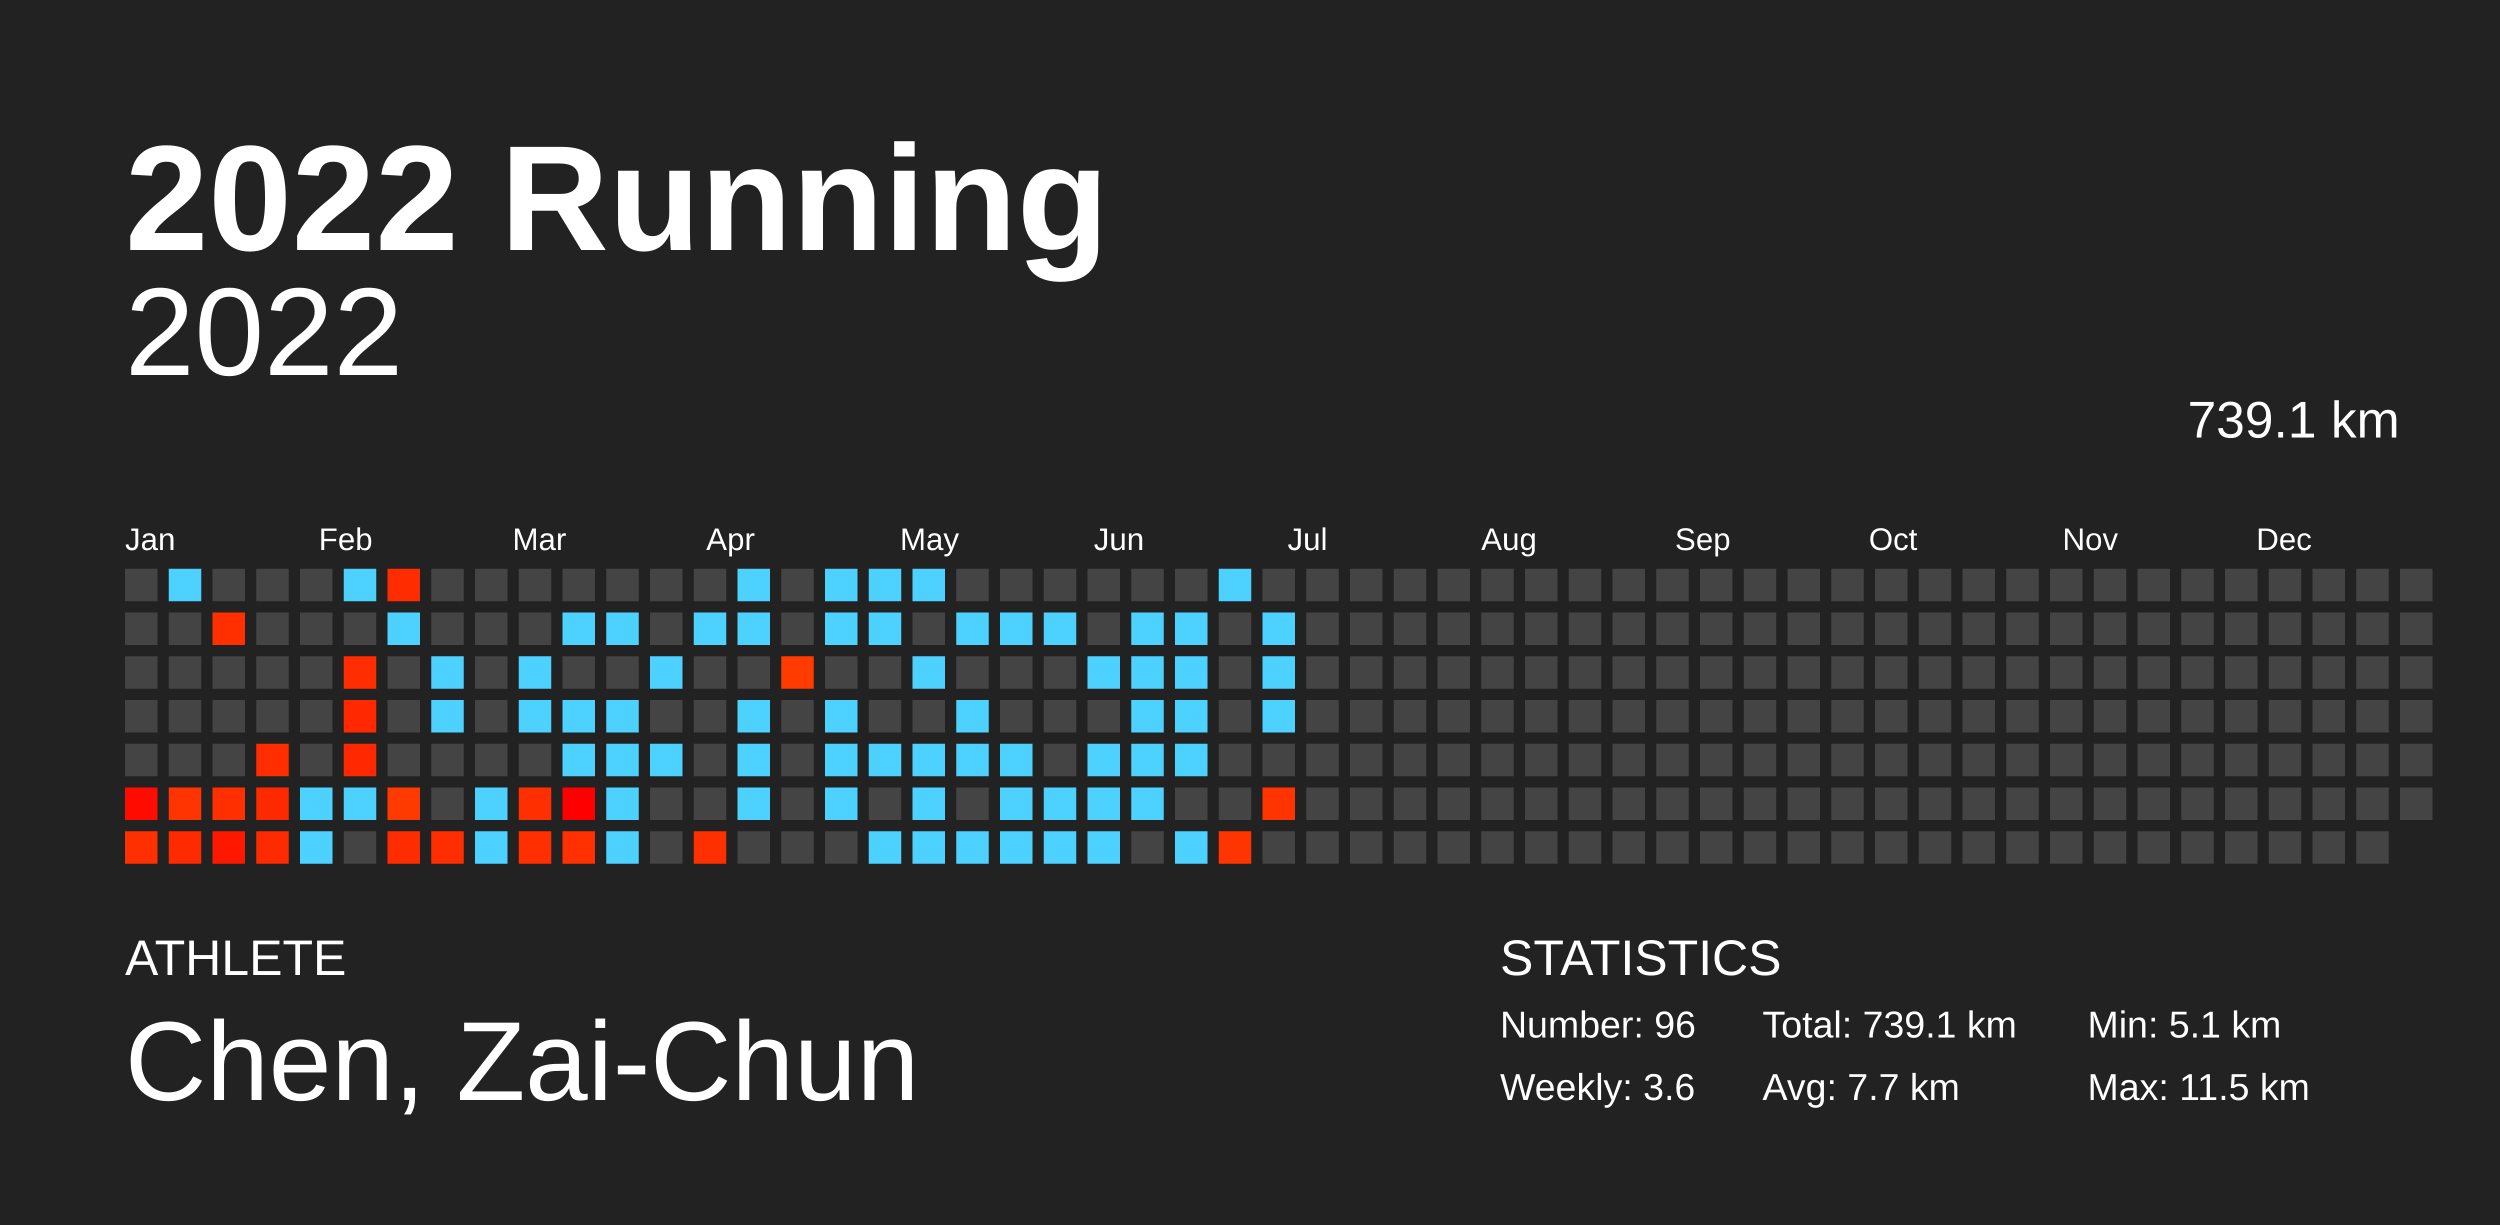
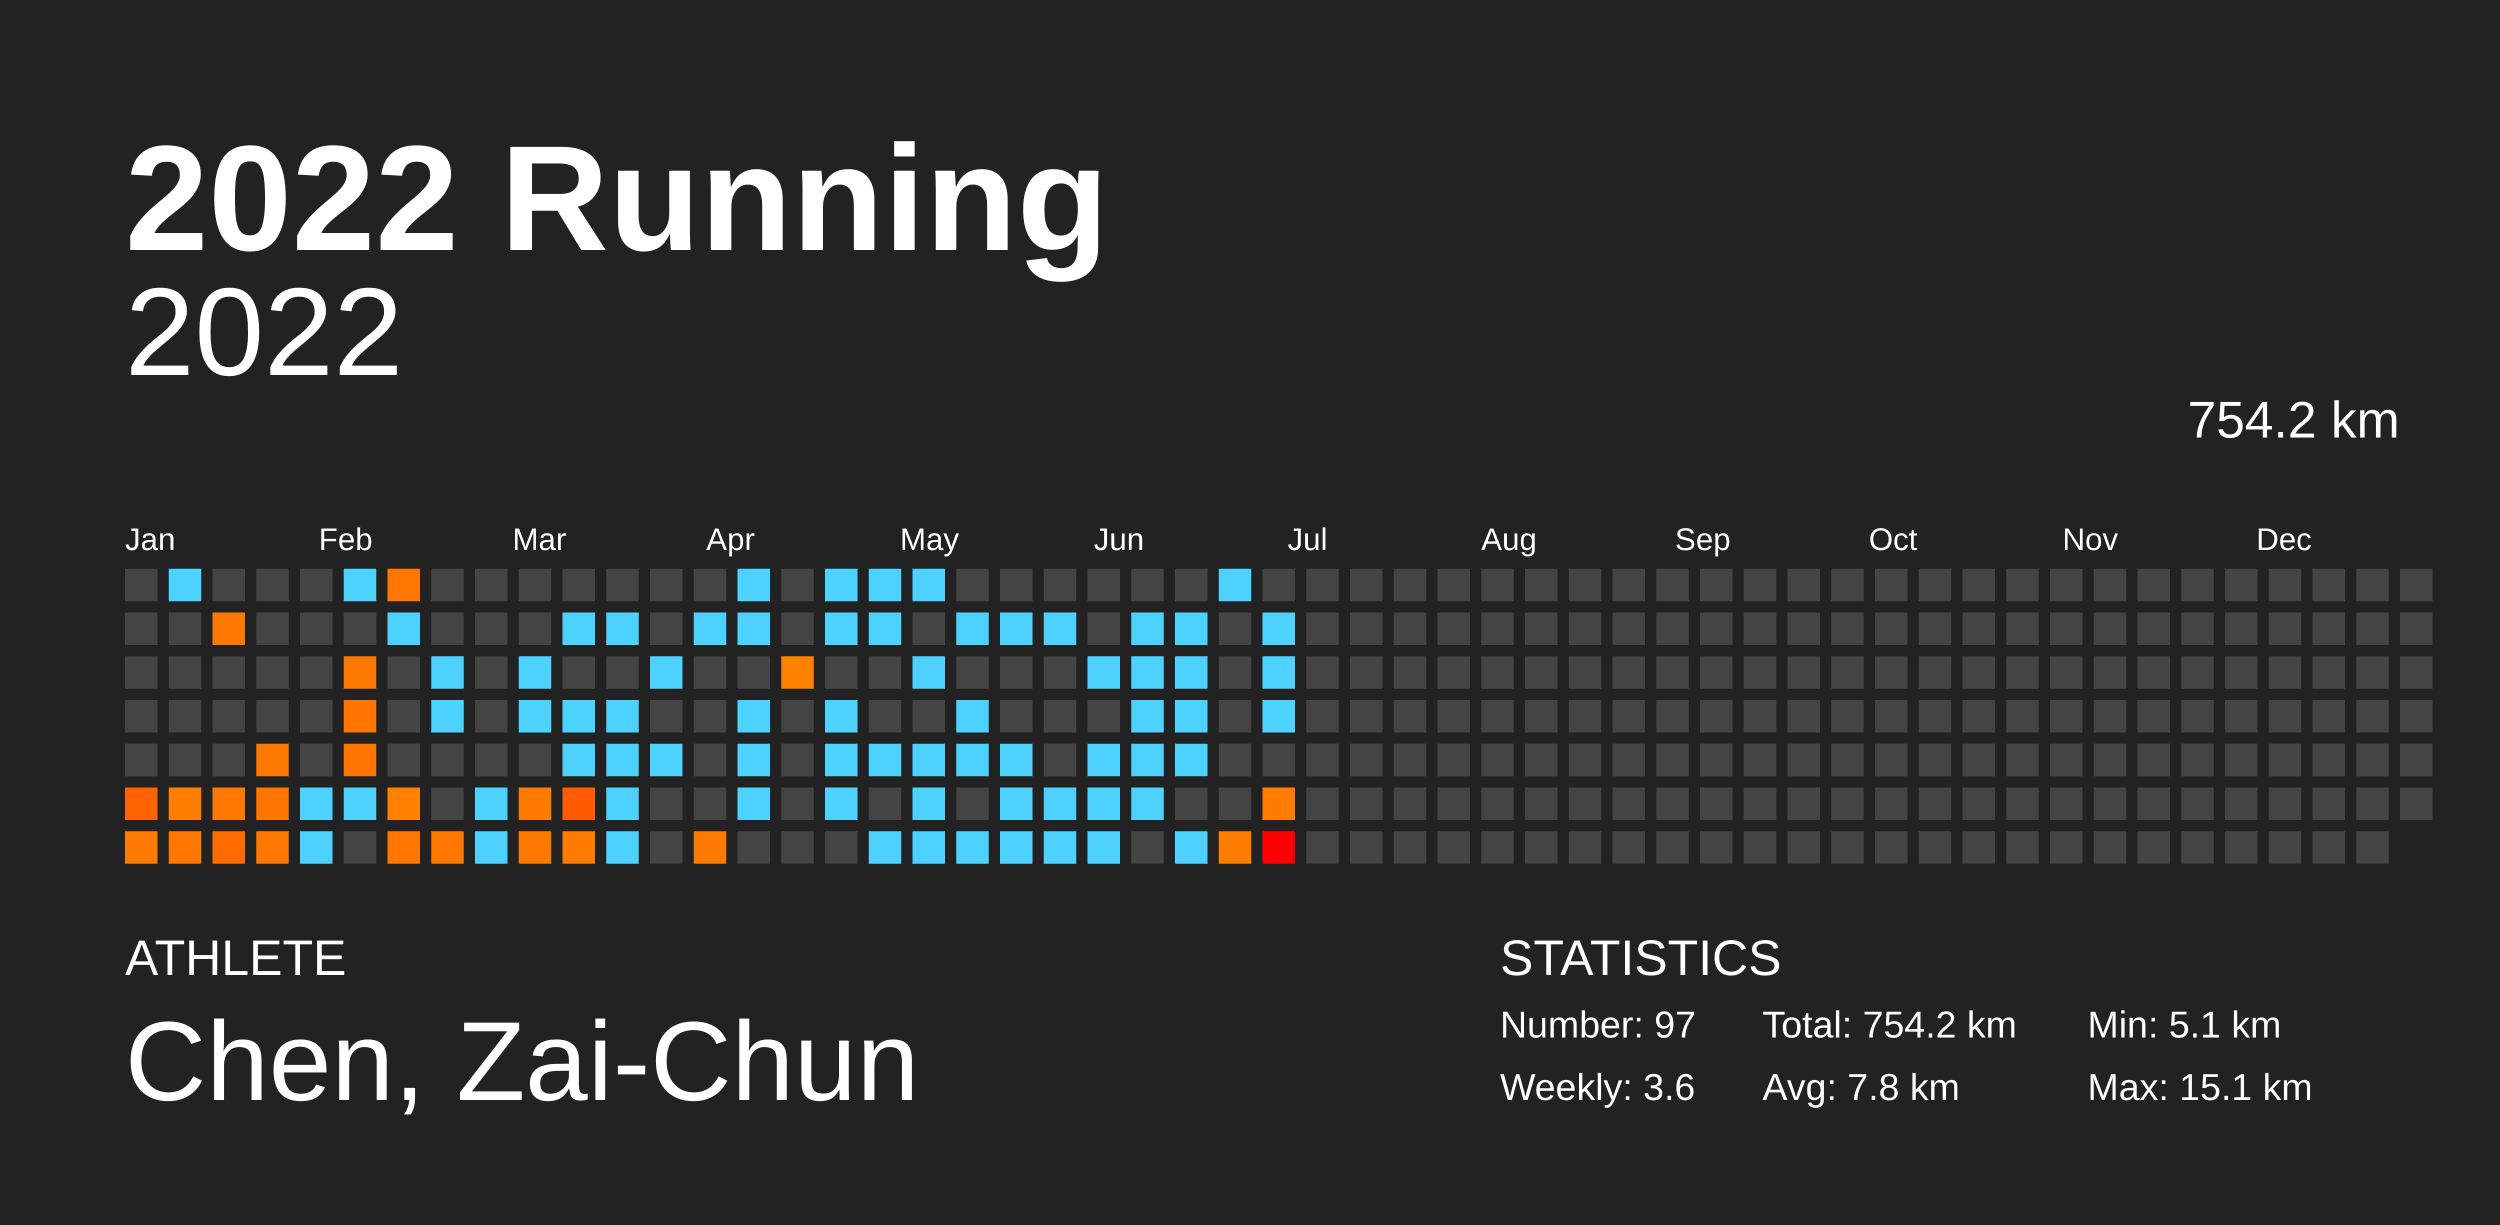
<svg xmlns="http://www.w3.org/2000/svg" baseProfile="full" height="98mm" version="1.1" viewBox="0,0,200,98" width="200mm">
  <defs />
  <rect fill="#222222" height="98" width="200" x="0" y="0" />
  <text fill="#FFFFFF" style="font-size:12px; font-family:Arial; font-weight:bold;" x="10" y="20">2022 Running</text>
  <text fill="#FFFFFF" style="font-size:4px; font-family:Arial" x="10" y="78">ATHLETE</text>
  <text fill="#FFFFFF" style="font-size:9px; font-family:Arial" x="10" y="88">Chen, Zai-Chun</text>
  <text fill="#FFFFFF" style="font-size:4px; font-family:Arial" x="120" y="78">STATISTICS</text>
-   <text fill="#FFFFFF" style="font-size:3px; font-family:Arial" x="120" y="83">Number: 96</text>
+   <text fill="#FFFFFF" style="font-size:3px; font-family:Arial" x="120" y="83">Number: 97</text>
  <text fill="#FFFFFF" style="font-size:3px; font-family:Arial" x="120" y="88">Weekly: 3.6</text>
-   <text fill="#FFFFFF" style="font-size:3px; font-family:Arial" x="141" y="83">Total: 739.1 km</text>
-   <text fill="#FFFFFF" style="font-size:3px; font-family:Arial" x="141" y="88">Avg: 7.7 km</text>
+   <text fill="#FFFFFF" style="font-size:3px; font-family:Arial" x="141" y="83">Total: 754.2 km</text>
+   <text fill="#FFFFFF" style="font-size:3px; font-family:Arial" x="141" y="88">Avg: 7.8 km</text>
  <text fill="#FFFFFF" style="font-size:3px; font-family:Arial" x="167" y="83">Min: 5.1 km</text>
-   <text fill="#FFFFFF" style="font-size:3px; font-family:Arial" x="167" y="88">Max: 11.5 km</text>
+   <text fill="#FFFFFF" style="font-size:3px; font-family:Arial" x="167" y="88">Max: 15.1 km</text>
  <text alignment-baseline="hanging" fill="#FFFFFF" style="font-size:10.0px; font-family:Arial;" x="10" y="30">2022</text>
-   <text alignment-baseline="hanging" fill="#FFFFFF" style="font-size:4.125px; font-family:Arial;" x="175" y="35">739.1 km</text>
+   <text alignment-baseline="hanging" fill="#FFFFFF" style="font-size:4.125px; font-family:Arial;" x="175" y="35">754.2 km</text>
  <text fill="#FFFFFF" style="font-size:2.5px; font-family:Arial" x="10.0" y="44">Jan</text>
  <text fill="#FFFFFF" style="font-size:2.5px; font-family:Arial" x="25.5" y="44">Feb</text>
  <text fill="#FFFFFF" style="font-size:2.5px; font-family:Arial" x="41.0" y="44">Mar</text>
  <text fill="#FFFFFF" style="font-size:2.5px; font-family:Arial" x="56.5" y="44">Apr</text>
  <text fill="#FFFFFF" style="font-size:2.5px; font-family:Arial" x="72.0" y="44">May</text>
  <text fill="#FFFFFF" style="font-size:2.5px; font-family:Arial" x="87.5" y="44">Jun</text>
  <text fill="#FFFFFF" style="font-size:2.5px; font-family:Arial" x="103.0" y="44">Jul</text>
  <text fill="#FFFFFF" style="font-size:2.5px; font-family:Arial" x="118.5" y="44">Aug</text>
  <text fill="#FFFFFF" style="font-size:2.5px; font-family:Arial" x="134.0" y="44">Sep</text>
  <text fill="#FFFFFF" style="font-size:2.5px; font-family:Arial" x="149.5" y="44">Oct</text>
  <text fill="#FFFFFF" style="font-size:2.5px; font-family:Arial" x="165.0" y="44">Nov</text>
  <text fill="#FFFFFF" style="font-size:2.5px; font-family:Arial" x="180.5" y="44">Dec</text>
  <rect fill="#444444" height="2.6" width="2.6" x="10.0" y="45.5" />
  <rect fill="#444444" height="2.6" width="2.6" x="10.0" y="49.0" />
  <rect fill="#444444" height="2.6" width="2.6" x="10.0" y="52.5" />
  <rect fill="#444444" height="2.6" width="2.6" x="10.0" y="56.0" />
  <rect fill="#444444" height="2.6" width="2.6" x="10.0" y="59.5" />
-   <rect fill="#ff0b00" height="2.6" width="2.6" x="10.0" y="63.0" />
-   <rect fill="#ff3000" height="2.6" width="2.6" x="10.0" y="66.5" />
+   <rect fill="#ff6200" height="2.6" width="2.6" x="10.0" y="63.0" />
+   <rect fill="#ff7a00" height="2.6" width="2.6" x="10.0" y="66.5" />
  <rect fill="#4dd2ff" height="2.6" width="2.6" x="13.5" y="45.5" />
  <rect fill="#444444" height="2.6" width="2.6" x="13.5" y="49.0" />
  <rect fill="#444444" height="2.6" width="2.6" x="13.5" y="52.5" />
  <rect fill="#444444" height="2.6" width="2.6" x="13.5" y="56.0" />
  <rect fill="#444444" height="2.6" width="2.6" x="13.5" y="59.5" />
-   <rect fill="#ff3400" height="2.6" width="2.6" x="13.5" y="63.0" />
-   <rect fill="#ff2a00" height="2.6" width="2.6" x="13.5" y="66.5" />
+   <rect fill="#ff7d00" height="2.6" width="2.6" x="13.5" y="63.0" />
+   <rect fill="#ff7600" height="2.6" width="2.6" x="13.5" y="66.5" />
  <rect fill="#444444" height="2.6" width="2.6" x="17.0" y="45.5" />
-   <rect fill="#ff2f00" height="2.6" width="2.6" x="17.0" y="49.0" />
+   <rect fill="#ff7900" height="2.6" width="2.6" x="17.0" y="49.0" />
  <rect fill="#444444" height="2.6" width="2.6" x="17.0" y="52.5" />
  <rect fill="#444444" height="2.6" width="2.6" x="17.0" y="56.0" />
  <rect fill="#444444" height="2.6" width="2.6" x="17.0" y="59.5" />
-   <rect fill="#ff2f00" height="2.6" width="2.6" x="17.0" y="63.0" />
-   <rect fill="#ff1800" height="2.6" width="2.6" x="17.0" y="66.5" />
+   <rect fill="#ff7900" height="2.6" width="2.6" x="17.0" y="63.0" />
+   <rect fill="#ff6b00" height="2.6" width="2.6" x="17.0" y="66.5" />
  <rect fill="#444444" height="2.6" width="2.6" x="20.5" y="45.5" />
  <rect fill="#444444" height="2.6" width="2.6" x="20.5" y="49.0" />
  <rect fill="#444444" height="2.6" width="2.6" x="20.5" y="52.5" />
  <rect fill="#444444" height="2.6" width="2.6" x="20.5" y="56.0" />
-   <rect fill="#ff2d00" height="2.6" width="2.6" x="20.5" y="59.5" />
-   <rect fill="#ff2900" height="2.6" width="2.6" x="20.5" y="63.0" />
-   <rect fill="#ff2b00" height="2.6" width="2.6" x="20.5" y="66.5" />
+   <rect fill="#ff7800" height="2.6" width="2.6" x="20.5" y="59.5" />
+   <rect fill="#ff7500" height="2.6" width="2.6" x="20.5" y="63.0" />
+   <rect fill="#ff7700" height="2.6" width="2.6" x="20.5" y="66.5" />
  <rect fill="#444444" height="2.6" width="2.6" x="24.0" y="45.5" />
  <rect fill="#444444" height="2.6" width="2.6" x="24.0" y="49.0" />
  <rect fill="#444444" height="2.6" width="2.6" x="24.0" y="52.5" />
  <rect fill="#444444" height="2.6" width="2.6" x="24.0" y="56.0" />
  <rect fill="#444444" height="2.6" width="2.6" x="24.0" y="59.5" />
  <rect fill="#4dd2ff" height="2.6" width="2.6" x="24.0" y="63.0" />
  <rect fill="#4dd2ff" height="2.6" width="2.6" x="24.0" y="66.5" />
  <rect fill="#4dd2ff" height="2.6" width="2.6" x="27.5" y="45.5" />
  <rect fill="#444444" height="2.6" width="2.6" x="27.5" y="49.0" />
-   <rect fill="#ff2d00" height="2.6" width="2.6" x="27.5" y="52.5" />
-   <rect fill="#ff2800" height="2.6" width="2.6" x="27.5" y="56.0" />
-   <rect fill="#ff2800" height="2.6" width="2.6" x="27.5" y="59.5" />
+   <rect fill="#ff7800" height="2.6" width="2.6" x="27.5" y="52.5" />
+   <rect fill="#ff7500" height="2.6" width="2.6" x="27.5" y="56.0" />
+   <rect fill="#ff7500" height="2.6" width="2.6" x="27.5" y="59.5" />
  <rect fill="#4dd2ff" height="2.6" width="2.6" x="27.5" y="63.0" />
  <rect fill="#444444" height="2.6" width="2.6" x="27.5" y="66.5" />
-   <rect fill="#ff2c00" height="2.6" width="2.6" x="31.0" y="45.5" />
+   <rect fill="#ff7700" height="2.6" width="2.6" x="31.0" y="45.5" />
  <rect fill="#4dd2ff" height="2.6" width="2.6" x="31.0" y="49.0" />
  <rect fill="#444444" height="2.6" width="2.6" x="31.0" y="52.5" />
  <rect fill="#444444" height="2.6" width="2.6" x="31.0" y="56.0" />
  <rect fill="#444444" height="2.6" width="2.6" x="31.0" y="59.5" />
-   <rect fill="#ff3a00" height="2.6" width="2.6" x="31.0" y="63.0" />
-   <rect fill="#ff2c00" height="2.6" width="2.6" x="31.0" y="66.5" />
+   <rect fill="#ff8100" height="2.6" width="2.6" x="31.0" y="63.0" />
+   <rect fill="#ff7700" height="2.6" width="2.6" x="31.0" y="66.5" />
  <rect fill="#444444" height="2.6" width="2.6" x="34.5" y="45.5" />
  <rect fill="#444444" height="2.6" width="2.6" x="34.5" y="49.0" />
  <rect fill="#4dd2ff" height="2.6" width="2.6" x="34.5" y="52.5" />
  <rect fill="#4dd2ff" height="2.6" width="2.6" x="34.5" y="56.0" />
  <rect fill="#444444" height="2.6" width="2.6" x="34.5" y="59.5" />
  <rect fill="#444444" height="2.6" width="2.6" x="34.5" y="63.0" />
-   <rect fill="#ff2e00" height="2.6" width="2.6" x="34.5" y="66.5" />
+   <rect fill="#ff7900" height="2.6" width="2.6" x="34.5" y="66.5" />
  <rect fill="#444444" height="2.6" width="2.6" x="38.0" y="45.5" />
  <rect fill="#444444" height="2.6" width="2.6" x="38.0" y="49.0" />
  <rect fill="#444444" height="2.6" width="2.6" x="38.0" y="52.5" />
  <rect fill="#444444" height="2.6" width="2.6" x="38.0" y="56.0" />
  <rect fill="#444444" height="2.6" width="2.6" x="38.0" y="59.5" />
  <rect fill="#4dd2ff" height="2.6" width="2.6" x="38.0" y="63.0" />
  <rect fill="#4dd2ff" height="2.6" width="2.6" x="38.0" y="66.5" />
  <rect fill="#444444" height="2.6" width="2.6" x="41.5" y="45.5" />
  <rect fill="#444444" height="2.6" width="2.6" x="41.5" y="49.0" />
  <rect fill="#4dd2ff" height="2.6" width="2.6" x="41.5" y="52.5" />
  <rect fill="#4dd2ff" height="2.6" width="2.6" x="41.5" y="56.0" />
  <rect fill="#444444" height="2.6" width="2.6" x="41.5" y="59.5" />
-   <rect fill="#ff2f00" height="2.6" width="2.6" x="41.5" y="63.0" />
-   <rect fill="#ff2f00" height="2.6" width="2.6" x="41.5" y="66.5" />
+   <rect fill="#ff7a00" height="2.6" width="2.6" x="41.5" y="63.0" />
+   <rect fill="#ff7900" height="2.6" width="2.6" x="41.5" y="66.5" />
  <rect fill="#444444" height="2.6" width="2.6" x="45.0" y="45.5" />
  <rect fill="#4dd2ff" height="2.6" width="2.6" x="45.0" y="49.0" />
  <rect fill="#444444" height="2.6" width="2.6" x="45.0" y="52.5" />
  <rect fill="#4dd2ff" height="2.6" width="2.6" x="45.0" y="56.0" />
  <rect fill="#4dd2ff" height="2.6" width="2.6" x="45.0" y="59.5" />
-   <rect fill="#ff0000" height="2.6" width="2.6" x="45.0" y="63.0" />
-   <rect fill="#ff3100" height="2.6" width="2.6" x="45.0" y="66.5" />
+   <rect fill="#ff5b00" height="2.6" width="2.6" x="45.0" y="63.0" />
+   <rect fill="#ff7b00" height="2.6" width="2.6" x="45.0" y="66.5" />
  <rect fill="#444444" height="2.6" width="2.6" x="48.5" y="45.5" />
  <rect fill="#4dd2ff" height="2.6" width="2.6" x="48.5" y="49.0" />
  <rect fill="#444444" height="2.6" width="2.6" x="48.5" y="52.5" />
  <rect fill="#4dd2ff" height="2.6" width="2.6" x="48.5" y="56.0" />
  <rect fill="#4dd2ff" height="2.6" width="2.6" x="48.5" y="59.5" />
  <rect fill="#4dd2ff" height="2.6" width="2.6" x="48.5" y="63.0" />
  <rect fill="#4dd2ff" height="2.6" width="2.6" x="48.5" y="66.5" />
  <rect fill="#444444" height="2.6" width="2.6" x="52.0" y="45.5" />
  <rect fill="#444444" height="2.6" width="2.6" x="52.0" y="49.0" />
  <rect fill="#4dd2ff" height="2.6" width="2.6" x="52.0" y="52.5" />
  <rect fill="#444444" height="2.6" width="2.6" x="52.0" y="56.0" />
  <rect fill="#4dd2ff" height="2.6" width="2.6" x="52.0" y="59.5" />
  <rect fill="#444444" height="2.6" width="2.6" x="52.0" y="63.0" />
  <rect fill="#444444" height="2.6" width="2.6" x="52.0" y="66.5" />
  <rect fill="#444444" height="2.6" width="2.6" x="55.5" y="45.5" />
  <rect fill="#4dd2ff" height="2.6" width="2.6" x="55.5" y="49.0" />
  <rect fill="#444444" height="2.6" width="2.6" x="55.5" y="52.5" />
  <rect fill="#444444" height="2.6" width="2.6" x="55.5" y="56.0" />
  <rect fill="#444444" height="2.6" width="2.6" x="55.5" y="59.5" />
  <rect fill="#444444" height="2.6" width="2.6" x="55.5" y="63.0" />
-   <rect fill="#ff3000" height="2.6" width="2.6" x="55.5" y="66.5" />
+   <rect fill="#ff7a00" height="2.6" width="2.6" x="55.5" y="66.5" />
  <rect fill="#4dd2ff" height="2.6" width="2.6" x="59.0" y="45.5" />
  <rect fill="#4dd2ff" height="2.6" width="2.6" x="59.0" y="49.0" />
  <rect fill="#444444" height="2.6" width="2.6" x="59.0" y="52.5" />
  <rect fill="#4dd2ff" height="2.6" width="2.6" x="59.0" y="56.0" />
  <rect fill="#4dd2ff" height="2.6" width="2.6" x="59.0" y="59.5" />
  <rect fill="#4dd2ff" height="2.6" width="2.6" x="59.0" y="63.0" />
  <rect fill="#444444" height="2.6" width="2.6" x="59.0" y="66.5" />
  <rect fill="#444444" height="2.6" width="2.6" x="62.5" y="45.5" />
  <rect fill="#444444" height="2.6" width="2.6" x="62.5" y="49.0" />
-   <rect fill="#ff3b00" height="2.6" width="2.6" x="62.5" y="52.5" />
+   <rect fill="#ff8100" height="2.6" width="2.6" x="62.5" y="52.5" />
  <rect fill="#444444" height="2.6" width="2.6" x="62.5" y="56.0" />
  <rect fill="#444444" height="2.6" width="2.6" x="62.5" y="59.5" />
  <rect fill="#444444" height="2.6" width="2.6" x="62.5" y="63.0" />
  <rect fill="#444444" height="2.6" width="2.6" x="62.5" y="66.5" />
  <rect fill="#4dd2ff" height="2.6" width="2.6" x="66.0" y="45.5" />
  <rect fill="#4dd2ff" height="2.6" width="2.6" x="66.0" y="49.0" />
  <rect fill="#444444" height="2.6" width="2.6" x="66.0" y="52.5" />
  <rect fill="#4dd2ff" height="2.6" width="2.6" x="66.0" y="56.0" />
  <rect fill="#4dd2ff" height="2.6" width="2.6" x="66.0" y="59.5" />
  <rect fill="#4dd2ff" height="2.6" width="2.6" x="66.0" y="63.0" />
  <rect fill="#444444" height="2.6" width="2.6" x="66.0" y="66.5" />
  <rect fill="#4dd2ff" height="2.6" width="2.6" x="69.5" y="45.5" />
  <rect fill="#4dd2ff" height="2.6" width="2.6" x="69.5" y="49.0" />
  <rect fill="#444444" height="2.6" width="2.6" x="69.5" y="52.5" />
  <rect fill="#444444" height="2.6" width="2.6" x="69.5" y="56.0" />
  <rect fill="#4dd2ff" height="2.6" width="2.6" x="69.5" y="59.5" />
  <rect fill="#444444" height="2.6" width="2.6" x="69.5" y="63.0" />
  <rect fill="#4dd2ff" height="2.6" width="2.6" x="69.5" y="66.5" />
  <rect fill="#4dd2ff" height="2.6" width="2.6" x="73.0" y="45.5" />
  <rect fill="#444444" height="2.6" width="2.6" x="73.0" y="49.0" />
  <rect fill="#4dd2ff" height="2.6" width="2.6" x="73.0" y="52.5" />
  <rect fill="#444444" height="2.6" width="2.6" x="73.0" y="56.0" />
  <rect fill="#4dd2ff" height="2.6" width="2.6" x="73.0" y="59.5" />
  <rect fill="#4dd2ff" height="2.6" width="2.6" x="73.0" y="63.0" />
  <rect fill="#4dd2ff" height="2.6" width="2.6" x="73.0" y="66.5" />
  <rect fill="#444444" height="2.6" width="2.6" x="76.5" y="45.5" />
  <rect fill="#4dd2ff" height="2.6" width="2.6" x="76.5" y="49.0" />
  <rect fill="#444444" height="2.6" width="2.6" x="76.5" y="52.5" />
  <rect fill="#4dd2ff" height="2.6" width="2.6" x="76.5" y="56.0" />
  <rect fill="#4dd2ff" height="2.6" width="2.6" x="76.5" y="59.5" />
  <rect fill="#444444" height="2.6" width="2.6" x="76.5" y="63.0" />
  <rect fill="#4dd2ff" height="2.6" width="2.6" x="76.5" y="66.5" />
  <rect fill="#444444" height="2.6" width="2.6" x="80.0" y="45.5" />
  <rect fill="#4dd2ff" height="2.6" width="2.6" x="80.0" y="49.0" />
  <rect fill="#444444" height="2.6" width="2.6" x="80.0" y="52.5" />
  <rect fill="#444444" height="2.6" width="2.6" x="80.0" y="56.0" />
  <rect fill="#4dd2ff" height="2.6" width="2.6" x="80.0" y="59.5" />
  <rect fill="#4dd2ff" height="2.6" width="2.6" x="80.0" y="63.0" />
  <rect fill="#4dd2ff" height="2.6" width="2.6" x="80.0" y="66.5" />
  <rect fill="#444444" height="2.6" width="2.6" x="83.5" y="45.5" />
  <rect fill="#4dd2ff" height="2.6" width="2.6" x="83.5" y="49.0" />
  <rect fill="#444444" height="2.6" width="2.6" x="83.5" y="52.5" />
  <rect fill="#444444" height="2.6" width="2.6" x="83.5" y="56.0" />
  <rect fill="#444444" height="2.6" width="2.6" x="83.5" y="59.5" />
  <rect fill="#4dd2ff" height="2.6" width="2.6" x="83.5" y="63.0" />
  <rect fill="#4dd2ff" height="2.6" width="2.6" x="83.5" y="66.5" />
  <rect fill="#444444" height="2.6" width="2.6" x="87.0" y="45.5" />
  <rect fill="#444444" height="2.6" width="2.6" x="87.0" y="49.0" />
  <rect fill="#4dd2ff" height="2.6" width="2.6" x="87.0" y="52.5" />
  <rect fill="#444444" height="2.6" width="2.6" x="87.0" y="56.0" />
  <rect fill="#4dd2ff" height="2.6" width="2.6" x="87.0" y="59.5" />
  <rect fill="#4dd2ff" height="2.6" width="2.6" x="87.0" y="63.0" />
  <rect fill="#4dd2ff" height="2.6" width="2.6" x="87.0" y="66.5" />
  <rect fill="#444444" height="2.6" width="2.6" x="90.5" y="45.5" />
  <rect fill="#4dd2ff" height="2.6" width="2.6" x="90.5" y="49.0" />
  <rect fill="#4dd2ff" height="2.6" width="2.6" x="90.5" y="52.5" />
  <rect fill="#4dd2ff" height="2.6" width="2.6" x="90.5" y="56.0" />
  <rect fill="#4dd2ff" height="2.6" width="2.6" x="90.5" y="59.5" />
  <rect fill="#4dd2ff" height="2.6" width="2.6" x="90.5" y="63.0" />
  <rect fill="#444444" height="2.6" width="2.6" x="90.5" y="66.5" />
  <rect fill="#444444" height="2.6" width="2.6" x="94.0" y="45.5" />
  <rect fill="#4dd2ff" height="2.6" width="2.6" x="94.0" y="49.0" />
  <rect fill="#4dd2ff" height="2.6" width="2.6" x="94.0" y="52.5" />
  <rect fill="#4dd2ff" height="2.6" width="2.6" x="94.0" y="56.0" />
  <rect fill="#4dd2ff" height="2.6" width="2.6" x="94.0" y="59.5" />
  <rect fill="#444444" height="2.6" width="2.6" x="94.0" y="63.0" />
  <rect fill="#4dd2ff" height="2.6" width="2.6" x="94.0" y="66.5" />
  <rect fill="#4dd2ff" height="2.6" width="2.6" x="97.5" y="45.5" />
  <rect fill="#444444" height="2.6" width="2.6" x="97.5" y="49.0" />
  <rect fill="#444444" height="2.6" width="2.6" x="97.5" y="52.5" />
  <rect fill="#444444" height="2.6" width="2.6" x="97.5" y="56.0" />
  <rect fill="#444444" height="2.6" width="2.6" x="97.5" y="59.5" />
  <rect fill="#444444" height="2.6" width="2.6" x="97.5" y="63.0" />
-   <rect fill="#ff3500" height="2.6" width="2.6" x="97.5" y="66.5" />
+   <rect fill="#ff7d00" height="2.6" width="2.6" x="97.5" y="66.5" />
  <rect fill="#444444" height="2.6" width="2.6" x="101.0" y="45.5" />
  <rect fill="#4dd2ff" height="2.6" width="2.6" x="101.0" y="49.0" />
  <rect fill="#4dd2ff" height="2.6" width="2.6" x="101.0" y="52.5" />
  <rect fill="#4dd2ff" height="2.6" width="2.6" x="101.0" y="56.0" />
  <rect fill="#444444" height="2.6" width="2.6" x="101.0" y="59.5" />
-   <rect fill="#ff3400" height="2.6" width="2.6" x="101.0" y="63.0" />
-   <rect fill="#444444" height="2.6" width="2.6" x="101.0" y="66.5" />
+   <rect fill="#ff7c00" height="2.6" width="2.6" x="101.0" y="63.0" />
+   <rect fill="#ff0000" height="2.6" width="2.6" x="101.0" y="66.5" />
  <rect fill="#444444" height="2.6" width="2.6" x="104.5" y="45.5" />
  <rect fill="#444444" height="2.6" width="2.6" x="104.5" y="49.0" />
  <rect fill="#444444" height="2.6" width="2.6" x="104.5" y="52.5" />
  <rect fill="#444444" height="2.6" width="2.6" x="104.5" y="56.0" />
  <rect fill="#444444" height="2.6" width="2.6" x="104.5" y="59.5" />
  <rect fill="#444444" height="2.6" width="2.6" x="104.5" y="63.0" />
  <rect fill="#444444" height="2.6" width="2.6" x="104.5" y="66.5" />
  <rect fill="#444444" height="2.6" width="2.6" x="108.0" y="45.5" />
  <rect fill="#444444" height="2.6" width="2.6" x="108.0" y="49.0" />
  <rect fill="#444444" height="2.6" width="2.6" x="108.0" y="52.5" />
  <rect fill="#444444" height="2.6" width="2.6" x="108.0" y="56.0" />
  <rect fill="#444444" height="2.6" width="2.6" x="108.0" y="59.5" />
  <rect fill="#444444" height="2.6" width="2.6" x="108.0" y="63.0" />
  <rect fill="#444444" height="2.6" width="2.6" x="108.0" y="66.5" />
  <rect fill="#444444" height="2.6" width="2.6" x="111.5" y="45.5" />
  <rect fill="#444444" height="2.6" width="2.6" x="111.5" y="49.0" />
  <rect fill="#444444" height="2.6" width="2.6" x="111.5" y="52.5" />
  <rect fill="#444444" height="2.6" width="2.6" x="111.5" y="56.0" />
  <rect fill="#444444" height="2.6" width="2.6" x="111.5" y="59.5" />
  <rect fill="#444444" height="2.6" width="2.6" x="111.5" y="63.0" />
  <rect fill="#444444" height="2.6" width="2.6" x="111.5" y="66.5" />
  <rect fill="#444444" height="2.6" width="2.6" x="115.0" y="45.5" />
  <rect fill="#444444" height="2.6" width="2.6" x="115.0" y="49.0" />
  <rect fill="#444444" height="2.6" width="2.6" x="115.0" y="52.5" />
  <rect fill="#444444" height="2.6" width="2.6" x="115.0" y="56.0" />
  <rect fill="#444444" height="2.6" width="2.6" x="115.0" y="59.5" />
  <rect fill="#444444" height="2.6" width="2.6" x="115.0" y="63.0" />
  <rect fill="#444444" height="2.6" width="2.6" x="115.0" y="66.5" />
  <rect fill="#444444" height="2.6" width="2.6" x="118.5" y="45.5" />
  <rect fill="#444444" height="2.6" width="2.6" x="118.5" y="49.0" />
  <rect fill="#444444" height="2.6" width="2.6" x="118.5" y="52.5" />
  <rect fill="#444444" height="2.6" width="2.6" x="118.5" y="56.0" />
  <rect fill="#444444" height="2.6" width="2.6" x="118.5" y="59.5" />
  <rect fill="#444444" height="2.6" width="2.6" x="118.5" y="63.0" />
  <rect fill="#444444" height="2.6" width="2.6" x="118.5" y="66.5" />
  <rect fill="#444444" height="2.6" width="2.6" x="122.0" y="45.5" />
  <rect fill="#444444" height="2.6" width="2.6" x="122.0" y="49.0" />
  <rect fill="#444444" height="2.6" width="2.6" x="122.0" y="52.5" />
  <rect fill="#444444" height="2.6" width="2.6" x="122.0" y="56.0" />
  <rect fill="#444444" height="2.6" width="2.6" x="122.0" y="59.5" />
  <rect fill="#444444" height="2.6" width="2.6" x="122.0" y="63.0" />
  <rect fill="#444444" height="2.6" width="2.6" x="122.0" y="66.5" />
  <rect fill="#444444" height="2.6" width="2.6" x="125.5" y="45.5" />
  <rect fill="#444444" height="2.6" width="2.6" x="125.5" y="49.0" />
  <rect fill="#444444" height="2.6" width="2.6" x="125.5" y="52.5" />
  <rect fill="#444444" height="2.6" width="2.6" x="125.5" y="56.0" />
  <rect fill="#444444" height="2.6" width="2.6" x="125.5" y="59.5" />
  <rect fill="#444444" height="2.6" width="2.6" x="125.5" y="63.0" />
  <rect fill="#444444" height="2.6" width="2.6" x="125.5" y="66.5" />
  <rect fill="#444444" height="2.6" width="2.6" x="129.0" y="45.5" />
  <rect fill="#444444" height="2.6" width="2.6" x="129.0" y="49.0" />
  <rect fill="#444444" height="2.6" width="2.6" x="129.0" y="52.5" />
  <rect fill="#444444" height="2.6" width="2.6" x="129.0" y="56.0" />
  <rect fill="#444444" height="2.6" width="2.6" x="129.0" y="59.5" />
  <rect fill="#444444" height="2.6" width="2.6" x="129.0" y="63.0" />
  <rect fill="#444444" height="2.6" width="2.6" x="129.0" y="66.5" />
  <rect fill="#444444" height="2.6" width="2.6" x="132.5" y="45.5" />
  <rect fill="#444444" height="2.6" width="2.6" x="132.5" y="49.0" />
  <rect fill="#444444" height="2.6" width="2.6" x="132.5" y="52.5" />
  <rect fill="#444444" height="2.6" width="2.6" x="132.5" y="56.0" />
  <rect fill="#444444" height="2.6" width="2.6" x="132.5" y="59.5" />
  <rect fill="#444444" height="2.6" width="2.6" x="132.5" y="63.0" />
  <rect fill="#444444" height="2.6" width="2.6" x="132.5" y="66.5" />
  <rect fill="#444444" height="2.6" width="2.6" x="136.0" y="45.5" />
  <rect fill="#444444" height="2.6" width="2.6" x="136.0" y="49.0" />
  <rect fill="#444444" height="2.6" width="2.6" x="136.0" y="52.5" />
  <rect fill="#444444" height="2.6" width="2.6" x="136.0" y="56.0" />
  <rect fill="#444444" height="2.6" width="2.6" x="136.0" y="59.5" />
  <rect fill="#444444" height="2.6" width="2.6" x="136.0" y="63.0" />
  <rect fill="#444444" height="2.6" width="2.6" x="136.0" y="66.5" />
  <rect fill="#444444" height="2.6" width="2.6" x="139.5" y="45.5" />
  <rect fill="#444444" height="2.6" width="2.6" x="139.5" y="49.0" />
  <rect fill="#444444" height="2.6" width="2.6" x="139.5" y="52.5" />
  <rect fill="#444444" height="2.6" width="2.6" x="139.5" y="56.0" />
  <rect fill="#444444" height="2.6" width="2.6" x="139.5" y="59.5" />
  <rect fill="#444444" height="2.6" width="2.6" x="139.5" y="63.0" />
  <rect fill="#444444" height="2.6" width="2.6" x="139.5" y="66.5" />
  <rect fill="#444444" height="2.6" width="2.6" x="143.0" y="45.5" />
  <rect fill="#444444" height="2.6" width="2.6" x="143.0" y="49.0" />
  <rect fill="#444444" height="2.6" width="2.6" x="143.0" y="52.5" />
  <rect fill="#444444" height="2.6" width="2.6" x="143.0" y="56.0" />
  <rect fill="#444444" height="2.6" width="2.6" x="143.0" y="59.5" />
  <rect fill="#444444" height="2.6" width="2.6" x="143.0" y="63.0" />
  <rect fill="#444444" height="2.6" width="2.6" x="143.0" y="66.5" />
  <rect fill="#444444" height="2.6" width="2.6" x="146.5" y="45.5" />
  <rect fill="#444444" height="2.6" width="2.6" x="146.5" y="49.0" />
  <rect fill="#444444" height="2.6" width="2.6" x="146.5" y="52.5" />
  <rect fill="#444444" height="2.6" width="2.6" x="146.5" y="56.0" />
  <rect fill="#444444" height="2.6" width="2.6" x="146.5" y="59.5" />
  <rect fill="#444444" height="2.6" width="2.6" x="146.5" y="63.0" />
  <rect fill="#444444" height="2.6" width="2.6" x="146.5" y="66.5" />
  <rect fill="#444444" height="2.6" width="2.6" x="150.0" y="45.5" />
  <rect fill="#444444" height="2.6" width="2.6" x="150.0" y="49.0" />
  <rect fill="#444444" height="2.6" width="2.6" x="150.0" y="52.5" />
  <rect fill="#444444" height="2.6" width="2.6" x="150.0" y="56.0" />
  <rect fill="#444444" height="2.6" width="2.6" x="150.0" y="59.5" />
  <rect fill="#444444" height="2.6" width="2.6" x="150.0" y="63.0" />
  <rect fill="#444444" height="2.6" width="2.6" x="150.0" y="66.5" />
  <rect fill="#444444" height="2.6" width="2.6" x="153.5" y="45.5" />
  <rect fill="#444444" height="2.6" width="2.6" x="153.5" y="49.0" />
  <rect fill="#444444" height="2.6" width="2.6" x="153.5" y="52.5" />
  <rect fill="#444444" height="2.6" width="2.6" x="153.5" y="56.0" />
  <rect fill="#444444" height="2.6" width="2.6" x="153.5" y="59.5" />
  <rect fill="#444444" height="2.6" width="2.6" x="153.5" y="63.0" />
  <rect fill="#444444" height="2.6" width="2.6" x="153.5" y="66.5" />
  <rect fill="#444444" height="2.6" width="2.6" x="157.0" y="45.5" />
  <rect fill="#444444" height="2.6" width="2.6" x="157.0" y="49.0" />
  <rect fill="#444444" height="2.6" width="2.6" x="157.0" y="52.5" />
  <rect fill="#444444" height="2.6" width="2.6" x="157.0" y="56.0" />
  <rect fill="#444444" height="2.6" width="2.6" x="157.0" y="59.5" />
  <rect fill="#444444" height="2.6" width="2.6" x="157.0" y="63.0" />
  <rect fill="#444444" height="2.6" width="2.6" x="157.0" y="66.5" />
  <rect fill="#444444" height="2.6" width="2.6" x="160.5" y="45.5" />
  <rect fill="#444444" height="2.6" width="2.6" x="160.5" y="49.0" />
  <rect fill="#444444" height="2.6" width="2.6" x="160.5" y="52.5" />
  <rect fill="#444444" height="2.6" width="2.6" x="160.5" y="56.0" />
  <rect fill="#444444" height="2.6" width="2.6" x="160.5" y="59.5" />
  <rect fill="#444444" height="2.6" width="2.6" x="160.5" y="63.0" />
  <rect fill="#444444" height="2.6" width="2.6" x="160.5" y="66.5" />
  <rect fill="#444444" height="2.6" width="2.6" x="164.0" y="45.5" />
  <rect fill="#444444" height="2.6" width="2.6" x="164.0" y="49.0" />
  <rect fill="#444444" height="2.6" width="2.6" x="164.0" y="52.5" />
  <rect fill="#444444" height="2.6" width="2.6" x="164.0" y="56.0" />
  <rect fill="#444444" height="2.6" width="2.6" x="164.0" y="59.5" />
  <rect fill="#444444" height="2.6" width="2.6" x="164.0" y="63.0" />
  <rect fill="#444444" height="2.6" width="2.6" x="164.0" y="66.5" />
  <rect fill="#444444" height="2.6" width="2.6" x="167.5" y="45.5" />
  <rect fill="#444444" height="2.6" width="2.6" x="167.5" y="49.0" />
  <rect fill="#444444" height="2.6" width="2.6" x="167.5" y="52.5" />
  <rect fill="#444444" height="2.6" width="2.6" x="167.5" y="56.0" />
  <rect fill="#444444" height="2.6" width="2.6" x="167.5" y="59.5" />
  <rect fill="#444444" height="2.6" width="2.6" x="167.5" y="63.0" />
  <rect fill="#444444" height="2.6" width="2.6" x="167.5" y="66.5" />
  <rect fill="#444444" height="2.6" width="2.6" x="171.0" y="45.5" />
  <rect fill="#444444" height="2.6" width="2.6" x="171.0" y="49.0" />
  <rect fill="#444444" height="2.6" width="2.6" x="171.0" y="52.5" />
  <rect fill="#444444" height="2.6" width="2.6" x="171.0" y="56.0" />
  <rect fill="#444444" height="2.6" width="2.6" x="171.0" y="59.5" />
  <rect fill="#444444" height="2.6" width="2.6" x="171.0" y="63.0" />
  <rect fill="#444444" height="2.6" width="2.6" x="171.0" y="66.5" />
  <rect fill="#444444" height="2.6" width="2.6" x="174.5" y="45.5" />
  <rect fill="#444444" height="2.6" width="2.6" x="174.5" y="49.0" />
  <rect fill="#444444" height="2.6" width="2.6" x="174.5" y="52.5" />
  <rect fill="#444444" height="2.6" width="2.6" x="174.5" y="56.0" />
  <rect fill="#444444" height="2.6" width="2.6" x="174.5" y="59.5" />
  <rect fill="#444444" height="2.6" width="2.6" x="174.5" y="63.0" />
  <rect fill="#444444" height="2.6" width="2.6" x="174.5" y="66.5" />
  <rect fill="#444444" height="2.6" width="2.6" x="178.0" y="45.5" />
  <rect fill="#444444" height="2.6" width="2.6" x="178.0" y="49.0" />
  <rect fill="#444444" height="2.6" width="2.6" x="178.0" y="52.5" />
  <rect fill="#444444" height="2.6" width="2.6" x="178.0" y="56.0" />
  <rect fill="#444444" height="2.6" width="2.6" x="178.0" y="59.5" />
  <rect fill="#444444" height="2.6" width="2.6" x="178.0" y="63.0" />
  <rect fill="#444444" height="2.6" width="2.6" x="178.0" y="66.5" />
  <rect fill="#444444" height="2.6" width="2.6" x="181.5" y="45.5" />
  <rect fill="#444444" height="2.6" width="2.6" x="181.5" y="49.0" />
  <rect fill="#444444" height="2.6" width="2.6" x="181.5" y="52.5" />
  <rect fill="#444444" height="2.6" width="2.6" x="181.5" y="56.0" />
  <rect fill="#444444" height="2.6" width="2.6" x="181.5" y="59.5" />
  <rect fill="#444444" height="2.6" width="2.6" x="181.5" y="63.0" />
  <rect fill="#444444" height="2.6" width="2.6" x="181.5" y="66.5" />
  <rect fill="#444444" height="2.6" width="2.6" x="185.0" y="45.5" />
  <rect fill="#444444" height="2.6" width="2.6" x="185.0" y="49.0" />
  <rect fill="#444444" height="2.6" width="2.6" x="185.0" y="52.5" />
  <rect fill="#444444" height="2.6" width="2.6" x="185.0" y="56.0" />
  <rect fill="#444444" height="2.6" width="2.6" x="185.0" y="59.5" />
  <rect fill="#444444" height="2.6" width="2.6" x="185.0" y="63.0" />
  <rect fill="#444444" height="2.6" width="2.6" x="185.0" y="66.5" />
  <rect fill="#444444" height="2.6" width="2.6" x="188.5" y="45.5" />
  <rect fill="#444444" height="2.6" width="2.6" x="188.5" y="49.0" />
  <rect fill="#444444" height="2.6" width="2.6" x="188.5" y="52.5" />
  <rect fill="#444444" height="2.6" width="2.6" x="188.5" y="56.0" />
  <rect fill="#444444" height="2.6" width="2.6" x="188.5" y="59.5" />
  <rect fill="#444444" height="2.6" width="2.6" x="188.5" y="63.0" />
  <rect fill="#444444" height="2.6" width="2.6" x="188.5" y="66.5" />
  <rect fill="#444444" height="2.6" width="2.6" x="192.0" y="45.5" />
  <rect fill="#444444" height="2.6" width="2.6" x="192.0" y="49.0" />
  <rect fill="#444444" height="2.6" width="2.6" x="192.0" y="52.5" />
  <rect fill="#444444" height="2.6" width="2.6" x="192.0" y="56.0" />
  <rect fill="#444444" height="2.6" width="2.6" x="192.0" y="59.5" />
  <rect fill="#444444" height="2.6" width="2.6" x="192.0" y="63.0" />
</svg>
